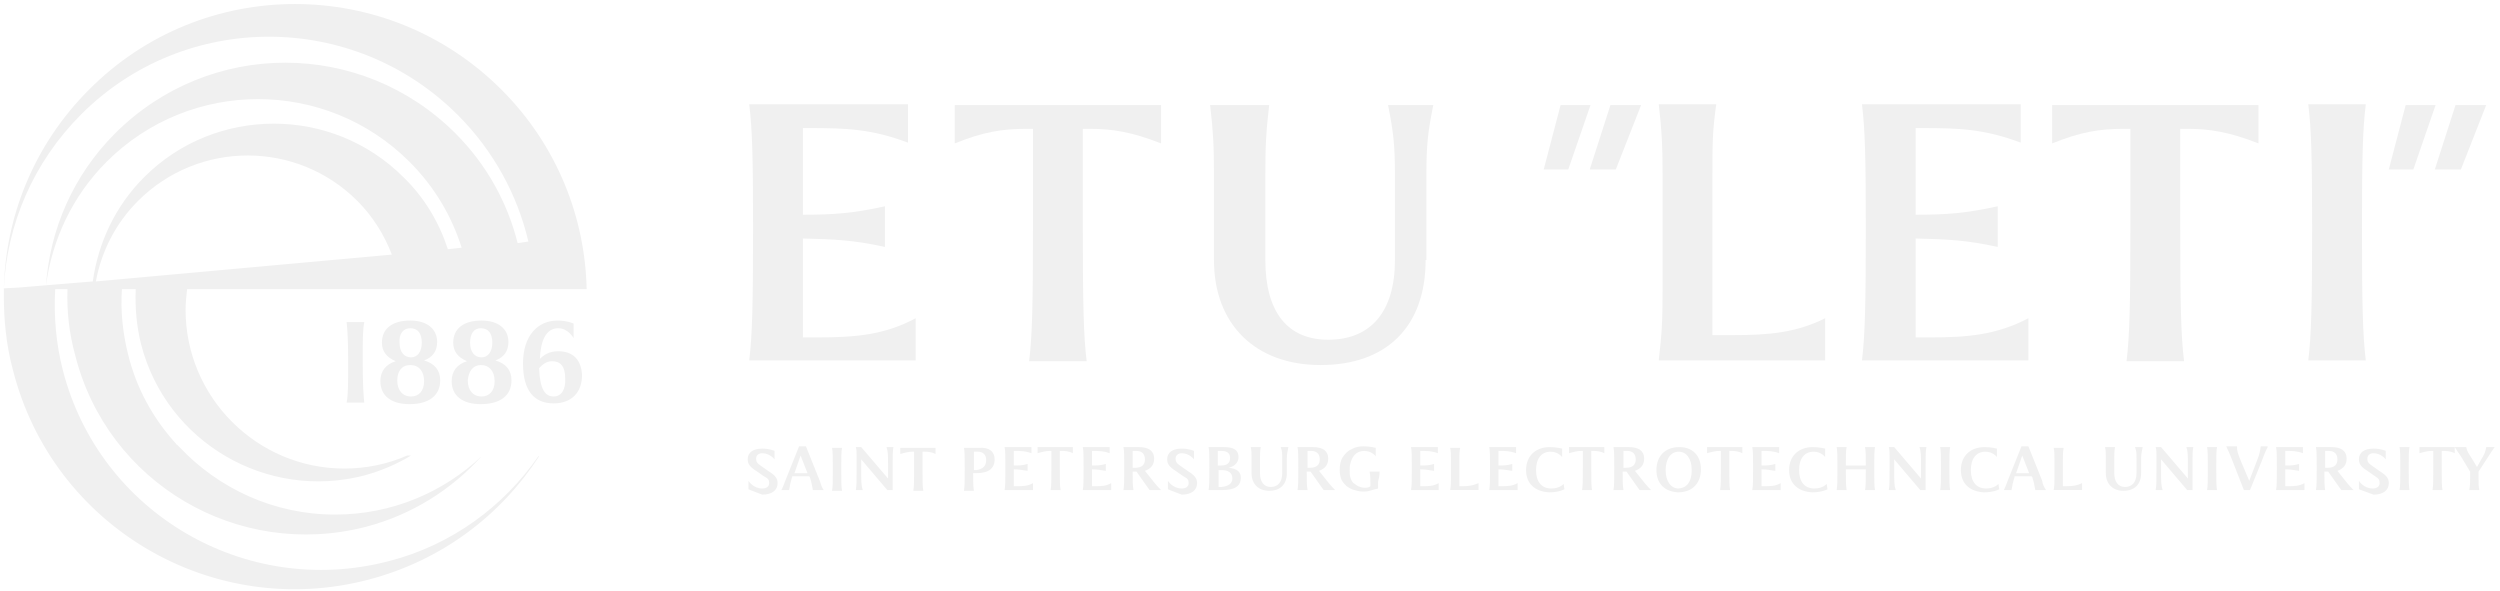
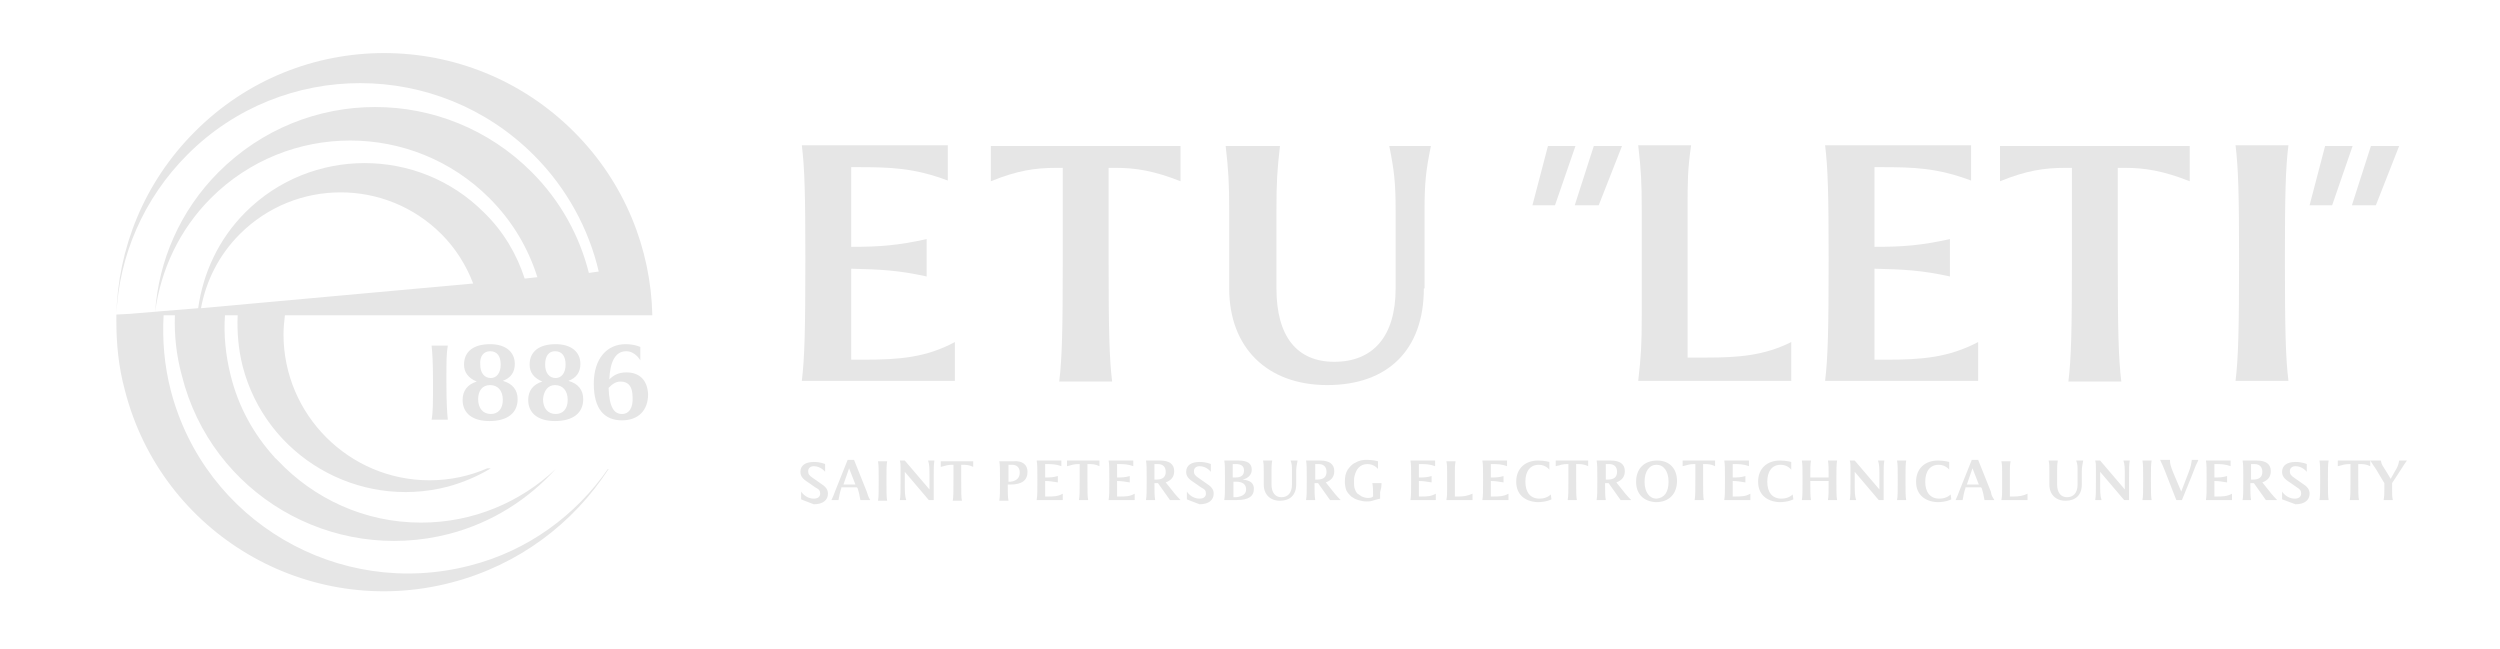
- <svg xmlns="http://www.w3.org/2000/svg" width="326" height="77" viewBox="0 0 326 77" fill="none">
-   <path d="M119.399 41.5V47H97.699C98.099 43.7 98.199 39.7 98.199 29.7C98.199 20.5 98.099 16.9 97.699 13.6H118.399V18.6C113.599 16.8 110.299 16.7 105.499 16.7H104.699V28C108.799 28 111.299 27.8 115.399 26.9V32.2C111.299 31.3 108.799 31.2 104.699 31.1V44H106.499C111.499 44 115.299 43.7 119.399 41.5Z" fill="#F0F0F0" />
-   <path d="M151.4 13.701V18.701C147.6 17.201 145 16.801 142.2 16.801H141.2V29.801C141.2 39.801 141.3 43.801 141.7 47.101H134.2C134.6 43.801 134.7 39.801 134.7 29.801V16.801H133.8C130.7 16.801 128.2 17.201 124.5 18.701V13.701H151.4Z" fill="#F0F0F0" />
-   <path d="M185.901 33.901C185.901 42.601 180.801 47.601 172.201 47.601C163.701 47.601 158.301 42.301 158.301 33.901V22.901C158.301 18.901 158.201 17.201 157.801 13.701H165.501C165.101 17.201 165.001 18.801 165.001 22.901V33.901C165.001 40.701 167.901 44.301 173.201 44.301C178.701 44.301 181.901 40.701 181.901 33.901V22.901C181.901 18.901 181.701 17.201 181.001 13.701H186.901C186.201 17.201 186.001 18.801 186.001 22.901V33.901H185.901Z" fill="#F0F0F0" />
-   <path d="M264.501 41.5V47H242.801C243.201 43.7 243.301 39.7 243.301 29.7C243.301 20.5 243.201 16.9 242.801 13.6H263.501V18.6C258.701 16.8 255.401 16.7 250.601 16.7H249.801V28C253.901 28 256.401 27.8 260.501 26.9V32.2C256.401 31.3 253.901 31.2 249.801 31.1V44H251.601C256.501 44 260.301 43.7 264.501 41.5Z" fill="#F0F0F0" />
-   <path d="M301.5 29.7C301.5 20.5 301.4 16.9 301 13.6H308.5C308.1 16.8 308 20.5 308 29.7C308 39.7 308.1 43.7 308.5 47H301C301.4 43.7 301.5 39.7 301.5 29.7Z" fill="#F0F0F0" />
-   <path d="M238.001 41.5V47H216.301C216.701 43.5 216.801 41.9 216.801 37.8V22.8C216.801 18.8 216.701 17.1 216.301 13.6H223.801C223.301 17.1 223.301 18.7 223.301 22.8V43.7H226.001C230.601 43.7 234.201 43.4 238.001 41.5Z" fill="#F0F0F0" />
-   <path d="M294.502 13.701V18.701C290.702 17.201 288.102 16.801 285.302 16.801H284.302V29.801C284.302 39.801 284.402 43.801 284.802 47.101H277.302C277.702 43.801 277.802 39.801 277.802 29.801V16.801H276.902C273.802 16.801 271.302 17.201 267.602 18.701V13.701H294.502Z" fill="#F0F0F0" />
-   <path d="M45.199 42C45.299 43 45.399 44.2 45.399 47.1C45.399 50.2 45.399 51.5 45.199 52.5H47.499C47.399 51.5 47.299 50.2 47.299 47.1C47.299 44.2 47.299 43.1 47.499 42H45.199Z" fill="#F0F0F0" />
-   <path d="M49.602 49.701C49.602 51.601 51.002 52.701 53.402 52.701C55.902 52.701 57.402 51.601 57.402 49.601C57.402 48.301 56.702 47.401 55.302 47.001C56.402 46.601 57.002 45.801 57.002 44.601C57.002 42.901 55.702 41.801 53.502 41.801C51.202 41.801 49.802 42.801 49.802 44.701C49.802 45.801 50.402 46.601 51.602 47.101C50.302 47.501 49.602 48.401 49.602 49.701ZM53.502 42.801C54.502 42.801 55.002 43.501 55.002 44.701C55.002 45.901 54.402 46.601 53.602 46.601C52.702 46.601 52.102 45.901 52.102 44.701C52.002 43.501 52.602 42.801 53.502 42.801ZM53.502 47.601C54.602 47.601 55.302 48.401 55.302 49.701C55.302 51.001 54.602 51.701 53.602 51.701C52.502 51.701 51.802 50.901 51.802 49.601C51.802 48.401 52.402 47.601 53.502 47.601Z" fill="#F0F0F0" />
-   <path d="M58.898 49.701C58.898 51.601 60.298 52.701 62.698 52.701C65.198 52.701 66.698 51.601 66.698 49.601C66.698 48.301 65.998 47.401 64.598 47.001C65.698 46.601 66.298 45.801 66.298 44.601C66.298 42.901 64.998 41.801 62.798 41.801C60.498 41.801 59.098 42.801 59.098 44.701C59.098 45.801 59.698 46.601 60.898 47.101C59.598 47.501 58.898 48.401 58.898 49.701ZM62.698 42.801C63.698 42.801 64.198 43.501 64.198 44.701C64.198 45.901 63.598 46.601 62.798 46.601C61.898 46.601 61.298 45.901 61.298 44.701C61.298 43.501 61.798 42.801 62.698 42.801ZM62.698 47.601C63.798 47.601 64.498 48.401 64.498 49.701C64.498 51.001 63.798 51.701 62.798 51.701C61.698 51.701 60.998 50.901 60.998 49.601C61.098 48.401 61.698 47.601 62.698 47.601Z" fill="#F0F0F0" />
-   <path d="M72.799 45.801C71.599 45.801 70.899 46.301 70.399 46.801C70.499 44.401 71.199 42.801 72.799 42.801C74.099 42.801 74.799 44.101 74.799 44.101V42.201C74.799 42.201 73.999 41.801 72.699 41.801C70.099 41.801 68.199 43.801 68.199 47.401C68.199 51.001 69.699 52.601 72.199 52.601C74.499 52.601 75.899 51.201 75.899 48.901C75.799 46.901 74.699 45.801 72.799 45.801ZM72.199 51.701C71.099 51.701 70.399 50.801 70.299 48.001C70.699 47.601 71.199 47.101 71.999 47.101C73.099 47.101 73.699 47.801 73.699 49.301C73.799 50.801 73.199 51.701 72.199 51.701Z" fill="#F0F0F0" />
-   <path d="M65.4 11.7C50.5 -3.2 26.4 -3.2 11.6 11.7C4.4 18.9 0.7 28.3 0.5 37.7V37.8C0.5 38.2 0.5 38.6 0.5 39C0.5 38.8 0.5 38.7 0.5 38.5C0.5 41.7 0.8 45 1.7 48.3C6.9 68.7 27.7 80.9 48 75.6C57.6 73.1 65.3 67.2 70.3 59.5H70.2C65.7 66 58.9 71.1 50.6 73.2C32 78 13 66.9 8.2 48.3C7.3 44.8 7 41.2 7.2 37.7H8.8C8.7 40.5 9 43.4 9.8 46.3C14 63 31 73 47.7 68.7C53.8 67.1 58.9 63.8 62.8 59.5C57.8 64.2 51.1 67.1 43.7 67.1C35.7 67.1 28.5 63.7 23.4 58.3C23.3 58.2 23.2 58.1 23.1 58C23 58 23 57.9 22.9 57.8C20 54.6 17.8 50.7 16.7 46.2C16 43.4 15.7 40.5 15.9 37.7H17.7C17.6 40.1 17.8 42.5 18.4 44.9C21.7 57.7 34.8 65.3 47.5 62C49.7 61.4 51.8 60.5 53.6 59.4H53.1C50.6 60.5 47.8 61.1 44.9 61.1C33.5 61.1 24.2 51.8 24.2 40.4C24.2 39.5 24.3 38.6 24.4 37.7H29.8H52.2H59.5H61.4H68.5H69.8H76.5C76.3 28.3 72.6 18.9 65.4 11.7ZM12.5 36.7C13.2 32.9 15 29.2 18 26.2C25.9 18.3 38.7 18.3 46.6 26.2C48.6 28.2 50.1 30.6 51.1 33.2L12.5 36.7ZM58.4 32.5C57.3 29.1 55.4 25.8 52.6 23.1C43.3 13.8 28.1 13.8 18.8 23.1C15 26.9 12.8 31.7 12.1 36.7L6 37.2C6.8 31.3 9.4 25.6 13.9 21.1C24.8 10.2 42.5 10.2 53.4 21.1C56.7 24.4 58.9 28.2 60.2 32.3L58.4 32.5ZM67.5 31.7C66.2 26.5 63.5 21.5 59.4 17.4C47.1 5.1 27.3 5.1 15 17.4C9.5 22.9 6.5 30 6 37.2L2.4 37.5L0.5 37.6C0.9 29.3 4.3 21.2 10.6 14.9C24.1 1.4 46.1 1.4 59.7 15C64.4 19.7 67.5 25.5 68.9 31.5L67.5 31.7Z" fill="#F0F0F0" />
-   <path d="M203.501 13.701H207.401L204.501 22.101H201.301L203.501 13.701ZM210.001 13.701H214.001L210.701 22.101H207.301L210.001 13.701Z" fill="#F0F0F0" />
-   <path d="M313.7 13.701H317.6L314.7 22.101H311.5L313.7 13.701ZM320.2 13.701H324.2L320.9 22.101H317.5L320.2 13.701Z" fill="#F0F0F0" />
-   <path d="M108.6 61.1C108.6 59.6 108.6 58.9 108.5 58.4H109.8C109.7 58.9 109.7 59.6 109.7 61.1C109.7 62.8 109.7 63.5 109.8 64H108.5C108.6 63.5 108.6 62.8 108.6 61.1Z" fill="#F0F0F0" />
-   <path d="M97.6 63.8V62.7C97.6 62.7 98.2 63.7 99.4 63.7C100 63.7 100.3 63.4 100.3 63C100.3 62.6 100.2 62.4 99.6 62.1L98.6 61.4C97.8 60.9 97.5 60.5 97.5 59.9C97.5 59 98.2 58.5 99.4 58.5C100.4 58.5 101 58.8 101 58.8V59.9C101 59.9 100.4 59.1 99.4 59.1C98.9 59.1 98.6 59.4 98.6 59.8C98.6 60.2 98.7 60.4 99.3 60.8L100.3 61.5C101.1 62 101.4 62.4 101.4 63C101.4 63.9 100.7 64.5 99.4 64.5C98.3 64.1 97.6 63.8 97.6 63.8Z" fill="#F0F0F0" />
-   <path d="M121.998 58.4V59.2C121.398 58.9 120.898 58.9 120.498 58.9H120.298V61.1C120.298 62.8 120.298 63.5 120.398 64H119.098C119.198 63.4 119.198 62.8 119.198 61.1V58.9H118.998C118.498 58.9 118.098 59 117.398 59.2V58.4H121.998Z" fill="#F0F0F0" />
-   <path d="M116.502 58.301C116.402 58.901 116.402 59.301 116.402 60.801V63.901H115.702L112.302 59.901V61.301C112.302 62.801 112.302 63.301 112.502 63.901H111.602C111.702 63.301 111.702 62.801 111.702 61.301V59.401C111.702 58.901 111.702 58.701 111.602 58.301H112.302L115.802 62.401V60.801C115.802 59.301 115.802 58.901 115.602 58.301H116.502Z" fill="#F0F0F0" />
-   <path d="M107.398 63.901H105.998C105.898 63.301 105.798 62.801 105.598 62.201L105.498 62.101H103.298V62.201C103.098 62.801 102.998 63.301 102.898 63.901H101.898C102.198 63.301 102.198 63.201 102.398 62.701L104.198 58.201H105.098L106.898 62.701C107.098 63.301 107.098 63.401 107.398 63.901ZM105.298 61.701L104.398 59.401L103.598 61.701H105.298Z" fill="#F0F0F0" />
-   <path d="M187.6 63.001V63.901H184C184.1 63.301 184.1 62.701 184.1 61.001C184.1 59.501 184.1 58.801 184 58.301H187.5V59.101C186.7 58.801 186.1 58.801 185.3 58.801H185.2V60.701C185.9 60.701 186.3 60.701 187 60.501V61.401C186.3 61.301 185.9 61.201 185.2 61.201V63.401H185.5C186.3 63.401 186.9 63.401 187.6 63.001Z" fill="#F0F0F0" />
-   <path d="M192.802 63V63.9H189.102C189.202 63.3 189.202 63 189.202 62.4V59.9C189.202 59.2 189.202 58.9 189.102 58.4H190.402C190.302 59 190.302 59.3 190.302 59.9V63.4H190.802C191.602 63.4 192.102 63.3 192.802 63Z" fill="#F0F0F0" />
-   <path d="M197.899 63.001V63.901H194.199C194.299 63.301 194.299 62.701 194.299 61.001C194.299 59.501 194.299 58.801 194.199 58.301H197.699V59.101C196.899 58.801 196.299 58.801 195.499 58.801H195.399V60.701C196.099 60.701 196.499 60.701 197.199 60.501V61.401C196.499 61.301 196.099 61.201 195.399 61.201V63.401H195.699C196.499 63.401 197.199 63.401 197.899 63.001Z" fill="#F0F0F0" />
-   <path d="M199 61.301C199 59.401 200.3 58.301 202.1 58.301C203 58.301 203.7 58.501 203.7 58.501V59.601C203.7 59.601 203.2 58.901 202.2 58.901C201 58.901 200.3 59.801 200.3 61.301C200.3 62.801 201 63.701 202.3 63.701C203.4 63.701 203.9 63.101 203.9 63.101L204 63.801C204 63.801 203.3 64.201 202 64.201C200.2 64.101 199 63.101 199 61.301Z" fill="#F0F0F0" />
-   <path d="M209.202 58.301V59.101C208.602 58.801 208.102 58.801 207.702 58.801H207.502V61.001C207.502 62.701 207.502 63.401 207.602 63.901H206.302C206.402 63.301 206.402 62.701 206.402 61.001V58.801H206.202C205.702 58.801 205.302 58.901 204.602 59.101V58.301H209.202Z" fill="#F0F0F0" />
-   <path d="M213.798 63.901L212.098 61.501H211.998H211.598C211.598 62.701 211.598 63.301 211.698 63.901H210.398C210.498 63.301 210.498 62.701 210.498 61.001C210.498 59.501 210.498 58.801 210.398 58.301H212.398C213.698 58.301 214.398 58.801 214.398 59.801C214.398 60.601 213.998 61.101 213.198 61.401L213.598 61.901C214.298 62.801 214.698 63.301 215.298 63.901H213.798ZM211.998 61.001C212.898 61.001 213.298 60.601 213.298 59.901C213.298 59.201 212.898 58.801 212.198 58.801H211.698V61.001H211.998Z" fill="#F0F0F0" />
-   <path d="M216 61.301C216 59.501 217.1 58.301 219 58.301C220.7 58.301 221.8 59.401 221.8 61.201C221.8 63.001 220.7 64.201 218.8 64.201C217.1 64.101 216 63.101 216 61.301ZM220.6 61.301C220.6 59.801 219.9 58.901 218.9 58.901C217.9 58.901 217.2 59.801 217.2 61.301C217.2 62.801 217.9 63.701 218.9 63.701C220 63.601 220.6 62.801 220.6 61.301Z" fill="#F0F0F0" />
-   <path d="M227.202 58.301V59.101C226.602 58.801 226.102 58.801 225.702 58.801H225.502V61.001C225.502 62.701 225.502 63.401 225.602 63.901H224.302C224.402 63.301 224.402 62.701 224.402 61.001V58.801H224.202C223.702 58.801 223.302 58.901 222.602 59.101V58.301H227.202Z" fill="#F0F0F0" />
-   <path d="M232.2 63.001V63.901H228.5C228.6 63.301 228.6 62.701 228.6 61.001C228.6 59.501 228.6 58.801 228.5 58.301H232V59.101C231.2 58.801 230.6 58.801 229.8 58.801H229.7V60.701C230.4 60.701 230.8 60.701 231.5 60.501V61.401C230.8 61.301 230.4 61.201 229.7 61.201V63.401H230C230.9 63.401 231.5 63.401 232.2 63.001Z" fill="#F0F0F0" />
-   <path d="M233.301 61.301C233.301 59.401 234.601 58.301 236.401 58.301C237.301 58.301 238.001 58.501 238.001 58.501V59.601C238.001 59.601 237.501 58.901 236.501 58.901C235.301 58.901 234.601 59.801 234.601 61.301C234.601 62.801 235.301 63.701 236.601 63.701C237.701 63.701 238.201 63.101 238.201 63.101L238.301 63.801C238.301 63.801 237.601 64.201 236.301 64.201C234.501 64.101 233.301 63.101 233.301 61.301Z" fill="#F0F0F0" />
-   <path d="M244.4 61.001C244.4 62.701 244.4 63.401 244.5 63.901H243.2C243.3 63.401 243.3 62.701 243.3 61.201H240.7C240.7 62.701 240.7 63.301 240.8 63.901H239.5C239.6 63.301 239.6 62.701 239.6 61.001C239.6 59.501 239.6 58.801 239.5 58.301H240.8C240.7 58.801 240.7 59.401 240.7 60.701H243.3C243.3 59.401 243.3 58.801 243.2 58.301H244.5C244.4 58.901 244.4 59.501 244.4 61.001Z" fill="#F0F0F0" />
-   <path d="M251.201 58.301C251.101 58.901 251.101 59.301 251.101 60.801V63.901H250.401L247.001 59.901V61.301C247.001 62.801 247.001 63.301 247.201 63.901H246.301C246.401 63.301 246.401 62.801 246.401 61.301V59.401C246.401 58.901 246.401 58.701 246.301 58.301H247.001L250.501 62.401V60.801C250.501 59.301 250.501 58.901 250.301 58.301H251.201Z" fill="#F0F0F0" />
-   <path d="M253.1 61.001C253.1 59.501 253.1 58.801 253 58.301H254.3C254.2 58.801 254.2 59.501 254.2 61.001C254.2 62.701 254.2 63.401 254.3 63.901H253C253.1 63.401 253.1 62.701 253.1 61.001Z" fill="#F0F0F0" />
-   <path d="M255.699 61.301C255.699 59.401 256.999 58.301 258.799 58.301C259.699 58.301 260.399 58.501 260.399 58.501V59.601C260.399 59.601 259.899 58.901 258.899 58.901C257.699 58.901 256.999 59.801 256.999 61.301C256.999 62.801 257.699 63.701 258.999 63.701C260.099 63.701 260.599 63.101 260.599 63.101L260.699 63.801C260.699 63.801 259.999 64.201 258.699 64.201C256.899 64.101 255.699 63.101 255.699 61.301Z" fill="#F0F0F0" />
-   <path d="M266.801 63.901H265.401C265.301 63.301 265.201 62.801 265.001 62.201L264.901 62.101H262.701V62.201C262.501 62.801 262.401 63.301 262.301 63.901H261.301C261.601 63.301 261.601 63.201 261.801 62.701L263.601 58.201H264.501L266.301 62.701C266.401 63.301 266.501 63.401 266.801 63.901ZM264.601 61.701L263.701 59.401L262.901 61.701H264.601Z" fill="#F0F0F0" />
-   <path d="M271.501 63V63.9H267.801C267.901 63.3 267.901 63 267.901 62.4V59.9C267.901 59.2 267.901 58.9 267.801 58.4H269.101C269.001 59 269.001 59.3 269.001 59.9V63.4H269.501C270.301 63.4 270.901 63.3 271.501 63Z" fill="#F0F0F0" />
-   <path d="M279.2 61.701C279.2 63.201 278.3 64.001 276.9 64.001C275.5 64.001 274.6 63.101 274.6 61.701V59.801C274.6 59.101 274.6 58.801 274.5 58.301H275.8C275.7 58.901 275.7 59.201 275.7 59.801V61.701C275.7 62.801 276.2 63.501 277.1 63.501C278 63.501 278.6 62.901 278.6 61.701V59.801C278.6 59.101 278.6 58.801 278.4 58.301H279.4C279.3 58.901 279.2 59.201 279.2 59.801V61.701Z" fill="#F0F0F0" />
-   <path d="M286.002 58.301C285.902 58.901 285.902 59.301 285.902 60.801V63.901H285.202L281.802 59.901V61.301C281.802 62.801 281.802 63.301 282.002 63.901H281.102C281.202 63.301 281.202 62.801 281.202 61.301V59.401C281.202 58.901 281.202 58.701 281.102 58.301H281.802L285.302 62.401V60.801C285.302 59.301 285.302 58.901 285.102 58.301H286.002Z" fill="#F0F0F0" />
-   <path d="M287.901 61.001C287.901 59.501 287.901 58.801 287.801 58.301H289.101C289.001 58.801 289.001 59.501 289.001 61.001C289.001 62.701 289.001 63.401 289.101 63.901H287.801C287.901 63.401 287.901 62.701 287.901 61.001Z" fill="#F0F0F0" />
-   <path d="M295.701 58.301C295.401 58.901 295.301 59.101 294.901 60.201L293.401 63.901H292.901H292.601L291.001 59.801C290.701 59.101 290.601 58.801 290.301 58.201H291.701C291.701 58.801 291.801 59.101 292.201 60.101L293.301 62.701L294.301 60.101C294.701 59.101 294.701 58.801 294.801 58.201H295.701V58.301Z" fill="#F0F0F0" />
-   <path d="M300.501 63.001V63.901H296.801C296.901 63.301 296.901 62.701 296.901 61.001C296.901 59.501 296.901 58.801 296.801 58.301H300.301V59.101C299.501 58.801 298.901 58.801 298.101 58.801H298.001V60.701C298.701 60.701 299.101 60.701 299.801 60.501V61.401C299.101 61.301 298.701 61.201 298.001 61.201V63.401H298.301C299.101 63.401 299.801 63.401 300.501 63.001Z" fill="#F0F0F0" />
-   <path d="M305.3 63.901L303.6 61.501H303.5H303.1C303.1 62.701 303.1 63.301 303.2 63.901H302C302.1 63.301 302.1 62.701 302.1 61.001C302.1 59.501 302.1 58.801 302 58.301H304C305.3 58.301 306 58.801 306 59.801C306 60.601 305.6 61.101 304.8 61.401L305.2 61.901C305.9 62.801 306.3 63.301 306.9 63.901H305.3ZM303.5 61.001C304.4 61.001 304.8 60.601 304.8 59.901C304.8 59.201 304.4 58.801 303.7 58.801H303.2V61.001H303.5Z" fill="#F0F0F0" />
-   <path d="M307.602 63.8V62.7C307.602 62.7 308.202 63.7 309.402 63.7C310.002 63.7 310.302 63.4 310.302 63C310.302 62.6 310.202 62.4 309.702 62.1L308.702 61.4C307.902 60.9 307.602 60.5 307.602 59.9C307.602 59 308.302 58.5 309.502 58.5C310.502 58.5 311.102 58.8 311.102 58.8V59.9C311.102 59.9 310.502 59.1 309.502 59.1C309.002 59.1 308.702 59.4 308.702 59.8C308.702 60.2 308.802 60.4 309.402 60.8L310.402 61.5C311.202 62 311.502 62.4 311.502 63C311.502 63.9 310.802 64.5 309.502 64.5C308.402 64.1 307.602 63.8 307.602 63.8Z" fill="#F0F0F0" />
-   <path d="M312.998 61.001C312.998 59.501 312.998 58.801 312.898 58.301H314.198C314.098 58.801 314.098 59.501 314.098 61.001C314.098 62.701 314.098 63.401 314.198 63.901H312.898C312.998 63.401 312.998 62.701 312.998 61.001Z" fill="#F0F0F0" />
-   <path d="M320.1 58.301V59.101C319.5 58.801 319 58.801 318.6 58.801H318.4V61.001C318.4 62.701 318.4 63.401 318.5 63.901H317.2C317.3 63.301 317.3 62.701 317.3 61.001V58.801H317.1C316.6 58.801 316.2 58.901 315.5 59.101V58.301H320.1Z" fill="#F0F0F0" />
-   <path d="M323.202 61.501V62.401C323.202 63.101 323.202 63.401 323.302 63.901H322.002C322.102 63.301 322.102 63.001 322.102 62.401V61.501L320.902 59.501C320.602 59.101 320.502 58.901 320.102 58.301H321.602C321.702 58.901 321.902 59.101 322.402 59.901L323.002 60.901L323.502 60.001C324.002 59.201 324.102 58.901 324.202 58.301H325.302C324.902 58.901 324.802 59.001 324.502 59.501L323.202 61.501Z" fill="#F0F0F0" />
-   <path d="M129.699 59.9C129.699 61.099 128.899 61.7 127.299 61.7H126.899C126.899 62.8 126.899 63.4 126.999 63.999H125.699C125.799 63.4 125.799 62.8 125.799 61.099C125.799 59.499 125.799 58.9 125.699 58.4H127.699C128.999 58.3 129.699 58.9 129.699 59.9ZM128.599 59.999C128.599 59.3 128.199 58.9 127.499 58.9H126.999V61.3H127.299C128.099 61.2 128.599 60.8 128.599 59.999Z" fill="#F0F0F0" />
-   <path d="M161.802 62.301C161.802 63.401 161.002 63.901 159.402 63.901H157.602C157.702 63.301 157.702 62.701 157.702 61.001C157.702 59.401 157.702 58.801 157.602 58.301H159.602C160.902 58.301 161.502 58.701 161.502 59.601C161.502 60.201 161.102 60.801 160.202 61.001C161.402 61.101 161.802 61.601 161.802 62.301ZM158.802 58.801V60.701H159.202C160.002 60.701 160.402 60.401 160.402 59.701C160.402 59.101 160.002 58.801 159.302 58.801H158.802ZM160.702 62.401C160.702 61.601 160.102 61.301 159.302 61.301H158.902V63.501H159.302C160.102 63.401 160.702 63.101 160.702 62.401Z" fill="#F0F0F0" />
-   <path d="M152.299 63.8V62.7C152.299 62.7 152.899 63.7 154.099 63.7C154.699 63.7 154.999 63.4 154.999 63C154.999 62.6 154.899 62.4 154.299 62.1L153.299 61.4C152.499 60.9 152.199 60.5 152.199 59.9C152.199 59 152.899 58.5 154.099 58.5C155.099 58.5 155.699 58.8 155.699 58.8V59.9C155.699 59.9 155.099 59.1 154.099 59.1C153.599 59.1 153.299 59.4 153.299 59.8C153.299 60.2 153.399 60.4 153.999 60.8L154.999 61.5C155.799 62 156.099 62.4 156.099 63C156.099 63.9 155.399 64.5 154.099 64.5C152.999 64.1 152.299 63.8 152.299 63.8Z" fill="#F0F0F0" />
-   <path d="M144.899 63.001V63.901H141.199C141.299 63.301 141.299 62.701 141.299 61.001C141.299 59.501 141.299 58.801 141.199 58.301H144.699V59.101C143.899 58.801 143.299 58.801 142.499 58.801H142.399V60.701C143.099 60.701 143.499 60.701 144.199 60.501V61.401C143.499 61.301 143.099 61.201 142.399 61.201V63.401H142.699C143.599 63.401 144.199 63.401 144.899 63.001Z" fill="#F0F0F0" />
-   <path d="M134.7 63.001V63.901H131C131.1 63.301 131.1 62.701 131.1 61.001C131.1 59.501 131.1 58.801 131 58.301H134.5V59.101C133.7 58.801 133.1 58.801 132.3 58.801H132.2V60.701C132.9 60.701 133.3 60.701 134 60.501V61.401C133.3 61.301 132.9 61.201 132.2 61.201V63.401H132.5C133.4 63.401 134 63.401 134.7 63.001Z" fill="#F0F0F0" />
-   <path d="M139.901 58.301V59.101C139.301 58.801 138.801 58.801 138.401 58.801H138.201V61.001C138.201 62.701 138.201 63.401 138.301 63.901H137.001C137.101 63.301 137.101 62.701 137.101 61.001V58.801H136.901C136.401 58.801 136.001 58.901 135.301 59.101V58.301H139.901Z" fill="#F0F0F0" />
-   <path d="M149.9 63.901L148.2 61.501H148.1H147.7C147.7 62.701 147.7 63.301 147.8 63.901H146.5C146.6 63.301 146.6 62.701 146.6 61.001C146.6 59.501 146.6 58.801 146.5 58.301H148.5C149.8 58.301 150.5 58.801 150.5 59.801C150.5 60.601 150.1 61.101 149.3 61.401L149.7 61.901C150.4 62.801 150.8 63.301 151.4 63.901H149.9ZM148 61.001C148.9 61.001 149.3 60.601 149.3 59.901C149.3 59.201 148.9 58.801 148.2 58.801H147.7V61.001H148Z" fill="#F0F0F0" />
-   <path d="M172.599 63.901L170.899 61.501H170.799H170.399C170.399 62.701 170.399 63.301 170.499 63.901H169.199C169.299 63.301 169.299 62.701 169.299 61.001C169.299 59.501 169.299 58.801 169.199 58.301H171.199C172.499 58.301 173.199 58.801 173.199 59.801C173.199 60.601 172.799 61.101 171.999 61.401L172.399 61.901C173.099 62.801 173.499 63.301 174.099 63.901H172.599ZM170.799 61.001C171.699 61.001 172.099 60.601 172.099 59.901C172.099 59.201 171.699 58.801 170.999 58.801H170.499V61.001H170.799Z" fill="#F0F0F0" />
-   <path d="M167.802 61.701C167.802 63.201 166.902 64.001 165.502 64.001C164.102 64.001 163.202 63.101 163.202 61.701V59.801C163.202 59.101 163.202 58.801 163.102 58.301H164.402C164.302 58.901 164.302 59.201 164.302 59.801V61.701C164.302 62.801 164.802 63.501 165.702 63.501C166.602 63.501 167.202 62.901 167.202 61.701V59.801C167.202 59.101 167.202 58.801 167.002 58.301H168.002C167.902 58.901 167.802 59.201 167.802 59.801V61.701Z" fill="#F0F0F0" />
-   <path d="M179.899 61.501H178.599C178.699 62.101 178.699 62.401 178.699 63.001V63.301V63.401C178.499 63.601 178.199 63.601 177.899 63.601C177.599 63.601 177.399 63.501 177.099 63.401C176.899 63.301 176.699 63.101 176.499 63.001C176.299 62.801 176.199 62.601 176.099 62.301C175.999 62.001 175.999 61.701 175.999 61.401C175.999 61.001 175.999 60.701 176.099 60.401C176.299 59.601 176.799 58.801 177.899 58.801C178.899 58.801 179.399 59.501 179.399 59.501V58.401C179.399 58.401 178.699 58.201 177.799 58.201C177.199 58.201 176.699 58.301 176.199 58.601C175.699 58.801 175.399 59.201 175.099 59.601C174.799 60.101 174.699 60.601 174.699 61.301C174.699 61.801 174.799 62.201 174.899 62.501C175.099 62.901 175.299 63.101 175.599 63.401C175.899 63.601 176.199 63.801 176.599 63.901C176.999 64.001 177.299 64.101 177.699 64.101C177.999 64.101 178.299 64.101 178.599 64.001C178.899 63.901 179.299 63.801 179.699 63.701V62.801C179.799 62.401 179.899 62.101 179.899 61.501Z" fill="#F0F0F0" />
+ <svg xmlns="http://www.w3.org/2000/svg" width="378" height="98" viewBox="0 0 378 98" fill="none">
+   <path d="M144.376 51.719V57.584H121.237C121.664 54.065 121.77 49.8 121.77 39.136C121.77 29.325 121.664 25.486 121.237 21.967H143.31V27.299C138.191 25.38 134.673 25.273 129.554 25.273H128.701V37.323C133.073 37.323 135.739 37.11 140.111 36.15V41.802C135.739 40.842 133.073 40.736 128.701 40.629V54.385H130.621C135.952 54.385 140.004 54.065 144.376 51.719Z" fill="black" fill-opacity="0.1" />
+   <path d="M178.497 22.074V27.406C174.445 25.806 171.672 25.38 168.687 25.38H167.621V39.243C167.621 49.906 167.727 54.172 168.154 57.691H160.156C160.583 54.172 160.69 49.906 160.69 39.243V25.38H159.73C156.424 25.38 153.759 25.806 149.813 27.406V22.074H178.497Z" fill="black" fill-opacity="0.1" />
+   <path d="M215.284 43.615C215.284 52.892 209.846 58.224 200.676 58.224C191.612 58.224 185.854 52.572 185.854 43.615V31.885C185.854 27.619 185.748 25.806 185.321 22.074H193.532C193.105 25.806 192.999 27.512 192.999 31.885V43.615C192.999 50.866 196.091 54.705 201.742 54.705C207.607 54.705 211.019 50.866 211.019 43.615V31.885C211.019 27.619 210.806 25.806 210.059 22.074H216.35C215.604 25.806 215.391 27.512 215.391 31.885V43.615H215.284Z" fill="black" fill-opacity="0.1" />
+   <path d="M299.095 51.719V57.584H275.956C276.383 54.065 276.489 49.8 276.489 39.136C276.489 29.325 276.383 25.486 275.956 21.967H298.028V27.299C292.91 25.38 289.391 25.273 284.273 25.273H283.42V37.323C287.792 37.323 290.458 37.11 294.829 36.15V41.802C290.458 40.842 287.792 40.736 283.42 40.629V54.385H285.339C290.564 54.385 294.616 54.065 299.095 51.719Z" fill="black" fill-opacity="0.1" />
+   <path d="M338.547 39.136C338.547 29.325 338.44 25.486 338.014 21.967H346.011C345.584 25.38 345.478 29.325 345.478 39.136C345.478 49.8 345.584 54.065 346.011 57.584H338.014C338.44 54.065 338.547 49.8 338.547 39.136Z" fill="black" fill-opacity="0.1" />
+   <path d="M270.838 51.719V57.584H247.699C248.126 53.852 248.232 52.146 248.232 47.774V31.778C248.232 27.512 248.126 25.7 247.699 21.967H255.696C255.163 25.7 255.163 27.406 255.163 31.778V54.065H258.042C262.947 54.065 266.786 53.745 270.838 51.719Z" fill="black" fill-opacity="0.1" />
+   <path d="M331.084 22.074V27.406C327.032 25.806 324.259 25.38 321.274 25.38H320.207V39.243C320.207 49.906 320.314 54.172 320.741 57.691H312.743C313.17 54.172 313.277 49.906 313.277 39.243V25.38H312.317C309.011 25.38 306.346 25.806 302.4 27.406V22.074H331.084Z" fill="black" fill-opacity="0.1" />
+   <path d="M65.257 52.252C65.364 53.319 65.47 54.599 65.47 57.691C65.47 60.997 65.47 62.383 65.257 63.449H67.71C67.604 62.383 67.497 60.997 67.497 57.691C67.497 54.599 67.497 53.425 67.71 52.252H65.257Z" fill="black" fill-opacity="0.1" />
+   <path d="M69.948 60.464C69.948 62.49 71.441 63.663 74 63.663C76.666 63.663 78.265 62.49 78.265 60.357C78.265 58.971 77.519 58.011 76.026 57.584C77.199 57.158 77.839 56.305 77.839 55.025C77.839 53.212 76.453 52.039 74.107 52.039C71.654 52.039 70.162 53.105 70.162 55.132C70.162 56.305 70.801 57.158 72.081 57.691C70.695 58.117 69.948 59.077 69.948 60.464ZM74.107 53.105C75.173 53.105 75.706 53.852 75.706 55.132C75.706 56.411 75.066 57.158 74.213 57.158C73.254 57.158 72.614 56.411 72.614 55.132C72.507 53.852 73.147 53.105 74.107 53.105ZM74.107 58.224C75.28 58.224 76.026 59.077 76.026 60.464C76.026 61.85 75.28 62.596 74.213 62.596C73.04 62.596 72.294 61.743 72.294 60.357C72.294 59.077 72.934 58.224 74.107 58.224Z" fill="black" fill-opacity="0.1" />
+   <path d="M79.865 60.464C79.865 62.49 81.358 63.663 83.917 63.663C86.583 63.663 88.182 62.49 88.182 60.357C88.182 58.971 87.436 58.011 85.943 57.584C87.116 57.158 87.756 56.305 87.756 55.025C87.756 53.212 86.37 52.039 84.024 52.039C81.571 52.039 80.079 53.105 80.079 55.132C80.079 56.305 80.718 57.158 81.998 57.691C80.612 58.117 79.865 59.077 79.865 60.464ZM83.917 53.105C84.983 53.105 85.517 53.852 85.517 55.132C85.517 56.411 84.877 57.158 84.024 57.158C83.064 57.158 82.424 56.411 82.424 55.132C82.424 53.852 82.957 53.105 83.917 53.105ZM83.917 58.224C85.09 58.224 85.837 59.077 85.837 60.464C85.837 61.85 85.09 62.596 84.024 62.596C82.851 62.596 82.104 61.743 82.104 60.357C82.211 59.077 82.851 58.224 83.917 58.224Z" fill="black" fill-opacity="0.1" />
+   <path d="M94.686 56.305C93.407 56.305 92.66 56.838 92.127 57.371C92.234 54.812 92.98 53.105 94.686 53.105C96.072 53.105 96.819 54.492 96.819 54.492V52.466C96.819 52.466 95.966 52.039 94.58 52.039C91.807 52.039 89.781 54.172 89.781 58.011C89.781 61.85 91.381 63.556 94.046 63.556C96.499 63.556 97.992 62.063 97.992 59.61C97.885 57.478 96.712 56.305 94.686 56.305ZM94.046 62.596C92.874 62.596 92.127 61.636 92.02 58.651C92.447 58.224 92.98 57.691 93.833 57.691C95.006 57.691 95.646 58.437 95.646 60.037C95.752 61.636 95.113 62.596 94.046 62.596Z" fill="black" fill-opacity="0.1" />
+   <path d="M86.796 19.941C70.908 4.052 45.211 4.052 29.43 19.941C21.752 27.619 17.807 37.643 17.594 47.667V47.774C17.594 48.2 17.594 48.627 17.594 49.053C17.594 48.84 17.594 48.733 17.594 48.52C17.594 51.932 17.914 55.452 18.873 58.971C24.418 80.725 46.597 93.734 68.243 88.083C78.479 85.417 86.689 79.125 92.021 70.914H91.914C87.116 77.846 79.865 83.284 71.015 85.523C51.182 90.642 30.922 78.805 25.804 58.971C24.845 55.238 24.525 51.399 24.738 47.667H26.444C26.337 50.653 26.657 53.745 27.51 56.838C31.989 74.646 50.116 85.31 67.923 80.725C74.427 79.019 79.865 75.499 84.024 70.914C78.692 75.926 71.548 79.019 63.657 79.019C55.127 79.019 47.45 75.393 42.012 69.634C41.905 69.528 41.798 69.421 41.692 69.314C41.585 69.314 41.585 69.208 41.479 69.101C38.386 65.689 36.041 61.53 34.868 56.731C34.121 53.745 33.801 50.653 34.015 47.667H35.934C35.827 50.226 36.041 52.786 36.68 55.345C40.199 68.995 54.167 77.099 67.709 73.58C70.055 72.94 72.294 71.98 74.214 70.807H73.681C71.015 71.98 68.029 72.62 64.937 72.62C52.781 72.62 42.865 62.703 42.865 50.546C42.865 49.587 42.971 48.627 43.078 47.667H48.836H72.721H80.505H82.531H90.102H91.488H98.632C98.419 37.643 94.473 27.619 86.796 19.941ZM30.389 46.601C31.136 42.548 33.055 38.603 36.254 35.404C44.678 26.979 58.326 26.979 66.75 35.404C68.882 37.536 70.482 40.096 71.548 42.868L30.389 46.601ZM79.332 42.122C78.159 38.496 76.133 34.977 73.147 32.098C63.231 22.181 47.023 22.181 37.107 32.098C33.055 36.15 30.709 41.269 29.963 46.601L23.458 47.134C24.311 40.842 27.084 34.764 31.882 29.965C43.505 18.342 62.378 18.342 74.001 29.965C77.519 33.484 79.865 37.536 81.251 41.909L79.332 42.122ZM89.035 41.269C87.649 35.724 84.77 30.392 80.398 26.02C67.283 12.903 46.17 12.903 33.055 26.02C27.19 31.885 23.991 39.456 23.458 47.134L19.62 47.454L17.594 47.56C18.02 38.709 21.646 30.072 28.363 23.354C42.758 8.958 66.217 8.958 80.718 23.46C85.73 28.472 89.035 34.657 90.528 41.056L89.035 41.269Z" fill="black" fill-opacity="0.1" />
+   <path d="M234.051 22.074H238.209L235.117 31.032H231.705L234.051 22.074ZM240.982 22.074H245.247L241.728 31.032H238.103L240.982 22.074Z" fill="black" fill-opacity="0.1" />
+   <path d="M351.556 22.074H355.714L352.622 31.032H349.21L351.556 22.074ZM358.487 22.074H362.752L359.233 31.032H355.608L358.487 22.074Z" fill="black" fill-opacity="0.1" />
+   <path d="M132.86 72.62C132.86 71.021 132.86 70.274 132.753 69.741H134.14C134.033 70.274 134.033 71.021 134.033 72.62C134.033 74.433 134.033 75.18 134.14 75.713H132.753C132.86 75.18 132.86 74.433 132.86 72.62Z" fill="black" fill-opacity="0.1" />
+   <path d="M121.131 75.499V74.326C121.131 74.326 121.771 75.393 123.05 75.393C123.69 75.393 124.01 75.073 124.01 74.646C124.01 74.22 123.903 74.007 123.264 73.687L122.197 72.94C121.344 72.407 121.024 71.98 121.024 71.341C121.024 70.381 121.771 69.848 123.05 69.848C124.117 69.848 124.756 70.168 124.756 70.168V71.341C124.756 71.341 124.117 70.487 123.05 70.487C122.517 70.487 122.197 70.807 122.197 71.234C122.197 71.66 122.304 71.874 122.944 72.3L124.01 73.047C124.863 73.58 125.183 74.007 125.183 74.646C125.183 75.606 124.437 76.246 123.05 76.246C121.877 75.819 121.131 75.499 121.131 75.499Z" fill="black" fill-opacity="0.1" />
+   <path d="M147.148 69.741V70.594C146.508 70.274 145.975 70.274 145.549 70.274H145.335V72.62C145.335 74.433 145.335 75.18 145.442 75.713H144.056C144.163 75.073 144.163 74.433 144.163 72.62V70.274H143.949C143.416 70.274 142.99 70.381 142.243 70.594V69.741H147.148Z" fill="black" fill-opacity="0.1" />
+   <path d="M141.283 69.634C141.177 70.274 141.177 70.701 141.177 72.3V75.606H140.43L136.805 71.341V72.834C136.805 74.433 136.805 74.966 137.018 75.606H136.059C136.165 74.966 136.165 74.433 136.165 72.834V70.807C136.165 70.274 136.165 70.061 136.059 69.634H136.805L140.537 74.007V72.3C140.537 70.701 140.537 70.274 140.324 69.634H141.283Z" fill="black" fill-opacity="0.1" />
+   <path d="M131.58 75.606H130.088C129.981 74.966 129.874 74.433 129.661 73.793L129.554 73.687H127.209V73.793C126.995 74.433 126.889 74.966 126.782 75.606H125.716C126.036 74.966 126.036 74.86 126.249 74.326L128.168 69.528H129.128L131.047 74.326C131.261 74.966 131.261 75.073 131.58 75.606ZM129.341 73.26L128.382 70.807L127.529 73.26H129.341Z" fill="black" fill-opacity="0.1" />
+   <path d="M217.096 74.646V75.606H213.258C213.364 74.966 213.364 74.326 213.364 72.514C213.364 70.914 213.364 70.168 213.258 69.634H216.99V70.487C216.137 70.168 215.497 70.168 214.644 70.168H214.537V72.194C215.284 72.194 215.71 72.194 216.457 71.98V72.94C215.71 72.834 215.284 72.727 214.537 72.727V75.073H214.857C215.71 75.073 216.35 75.073 217.096 74.646Z" fill="black" fill-opacity="0.1" />
+   <path d="M222.642 74.646V75.606H218.696C218.803 74.966 218.803 74.646 218.803 74.007V71.341C218.803 70.594 218.803 70.274 218.696 69.741H220.082C219.976 70.381 219.976 70.701 219.976 71.341V75.073H220.509C221.362 75.073 221.895 74.966 222.642 74.646Z" fill="black" fill-opacity="0.1" />
+   <path d="M228.079 74.646V75.606H224.134C224.24 74.966 224.24 74.326 224.24 72.514C224.24 70.914 224.24 70.168 224.134 69.634H227.866V70.487C227.013 70.168 226.373 70.168 225.52 70.168H225.413V72.194C226.16 72.194 226.586 72.194 227.333 71.98V72.94C226.586 72.834 226.16 72.727 225.413 72.727V75.073H225.733C226.586 75.073 227.333 75.073 228.079 74.646Z" fill="black" fill-opacity="0.1" />
+   <path d="M229.252 72.834C229.252 70.807 230.638 69.634 232.557 69.634C233.517 69.634 234.264 69.848 234.264 69.848V71.021C234.264 71.021 233.73 70.274 232.664 70.274C231.385 70.274 230.638 71.234 230.638 72.834C230.638 74.433 231.385 75.393 232.771 75.393C233.944 75.393 234.477 74.753 234.477 74.753L234.583 75.499C234.583 75.499 233.837 75.926 232.451 75.926C230.532 75.819 229.252 74.753 229.252 72.834Z" fill="black" fill-opacity="0.1" />
+   <path d="M240.129 69.634V70.487C239.489 70.168 238.956 70.168 238.529 70.168H238.316V72.514C238.316 74.326 238.316 75.073 238.423 75.606H237.036C237.143 74.966 237.143 74.326 237.143 72.514V70.168H236.93C236.397 70.168 235.97 70.274 235.224 70.487V69.634H240.129Z" fill="black" fill-opacity="0.1" />
+   <path d="M245.034 75.606L243.221 73.047H243.114H242.688C242.688 74.326 242.688 74.966 242.794 75.606H241.408C241.515 74.966 241.515 74.326 241.515 72.514C241.515 70.914 241.515 70.168 241.408 69.634H243.541C244.927 69.634 245.673 70.168 245.673 71.234C245.673 72.087 245.247 72.62 244.394 72.94L244.82 73.473C245.567 74.433 245.993 74.966 246.633 75.606H245.034ZM243.114 72.514C244.074 72.514 244.5 72.087 244.5 71.341C244.5 70.594 244.074 70.168 243.328 70.168H242.794V72.514H243.114Z" fill="black" fill-opacity="0.1" />
+   <path d="M247.379 72.834C247.379 70.914 248.552 69.634 250.578 69.634C252.39 69.634 253.563 70.807 253.563 72.727C253.563 74.646 252.39 75.926 250.365 75.926C248.552 75.819 247.379 74.753 247.379 72.834ZM252.284 72.834C252.284 71.234 251.537 70.274 250.471 70.274C249.405 70.274 248.658 71.234 248.658 72.834C248.658 74.433 249.405 75.393 250.471 75.393C251.644 75.286 252.284 74.433 252.284 72.834Z" fill="black" fill-opacity="0.1" />
+   <path d="M259.322 69.634V70.487C258.682 70.168 258.149 70.168 257.722 70.168H257.509V72.514C257.509 74.326 257.509 75.073 257.616 75.606H256.23C256.336 74.966 256.336 74.326 256.336 72.514V70.168H256.123C255.59 70.168 255.163 70.274 254.417 70.487V69.634H259.322Z" fill="black" fill-opacity="0.1" />
+   <path d="M264.653 74.646V75.606H260.708C260.815 74.966 260.815 74.326 260.815 72.514C260.815 70.914 260.815 70.168 260.708 69.634H264.44V70.487C263.587 70.168 262.947 70.168 262.094 70.168H261.988V72.194C262.734 72.194 263.16 72.194 263.907 71.98V72.94C263.16 72.834 262.734 72.727 261.988 72.727V75.073H262.307C263.267 75.073 263.907 75.073 264.653 74.646Z" fill="black" fill-opacity="0.1" />
+   <path d="M265.826 72.834C265.826 70.807 267.212 69.634 269.132 69.634C270.091 69.634 270.838 69.848 270.838 69.848V71.021C270.838 71.021 270.305 70.274 269.238 70.274C267.959 70.274 267.212 71.234 267.212 72.834C267.212 74.433 267.959 75.393 269.345 75.393C270.518 75.393 271.051 74.753 271.051 74.753L271.158 75.499C271.158 75.499 270.411 75.926 269.025 75.926C267.106 75.819 265.826 74.753 265.826 72.834Z" fill="black" fill-opacity="0.1" />
+   <path d="M277.662 72.514C277.662 74.326 277.662 75.073 277.769 75.606H276.383C276.489 75.073 276.489 74.326 276.489 72.727H273.717C273.717 74.326 273.717 74.966 273.824 75.606H272.438C272.544 74.966 272.544 74.326 272.544 72.514C272.544 70.914 272.544 70.168 272.438 69.634H273.824C273.717 70.168 273.717 70.807 273.717 72.194H276.489C276.489 70.807 276.489 70.168 276.383 69.634H277.769C277.662 70.274 277.662 70.914 277.662 72.514Z" fill="black" fill-opacity="0.1" />
+   <path d="M284.912 69.634C284.806 70.274 284.806 70.701 284.806 72.3V75.606H284.059L280.434 71.341V72.834C280.434 74.433 280.434 74.966 280.647 75.606H279.688C279.794 74.966 279.794 74.433 279.794 72.834V70.807C279.794 70.274 279.794 70.061 279.688 69.634H280.434L284.166 74.007V72.3C284.166 70.701 284.166 70.274 283.953 69.634H284.912Z" fill="black" fill-opacity="0.1" />
+   <path d="M286.939 72.514C286.939 70.914 286.939 70.168 286.832 69.634H288.219C288.112 70.168 288.112 70.914 288.112 72.514C288.112 74.326 288.112 75.073 288.219 75.606H286.832C286.939 75.073 286.939 74.326 286.939 72.514Z" fill="black" fill-opacity="0.1" />
+   <path d="M289.711 72.834C289.711 70.807 291.097 69.634 293.016 69.634C293.976 69.634 294.722 69.848 294.722 69.848V71.021C294.722 71.021 294.189 70.274 293.123 70.274C291.843 70.274 291.097 71.234 291.097 72.834C291.097 74.433 291.843 75.393 293.23 75.393C294.403 75.393 294.936 74.753 294.936 74.753L295.042 75.499C295.042 75.499 294.296 75.926 292.91 75.926C290.99 75.819 289.711 74.753 289.711 72.834Z" fill="black" fill-opacity="0.1" />
+   <path d="M301.547 75.606H300.054C299.948 74.966 299.841 74.433 299.628 73.793L299.521 73.687H297.175V73.793C296.962 74.433 296.856 74.966 296.749 75.606H295.683C296.003 74.966 296.003 74.86 296.216 74.326L298.135 69.528H299.095L301.014 74.326C301.121 74.966 301.227 75.073 301.547 75.606ZM299.201 73.26L298.242 70.807L297.389 73.26H299.201Z" fill="black" fill-opacity="0.1" />
+   <path d="M306.559 74.646V75.606H302.613C302.72 74.966 302.72 74.646 302.72 74.007V71.341C302.72 70.594 302.72 70.274 302.613 69.741H303.999C303.893 70.381 303.893 70.701 303.893 71.341V75.073H304.426C305.279 75.073 305.919 74.966 306.559 74.646Z" fill="black" fill-opacity="0.1" />
+   <path d="M314.769 73.26C314.769 74.86 313.81 75.713 312.317 75.713C310.824 75.713 309.864 74.753 309.864 73.26V71.234C309.864 70.487 309.864 70.168 309.758 69.634H311.144C311.037 70.274 311.037 70.594 311.037 71.234V73.26C311.037 74.433 311.571 75.18 312.53 75.18C313.49 75.18 314.13 74.54 314.13 73.26V71.234C314.13 70.487 314.13 70.168 313.916 69.634H314.983C314.876 70.274 314.769 70.594 314.769 71.234V73.26Z" fill="black" fill-opacity="0.1" />
+   <path d="M322.02 69.634C321.913 70.274 321.913 70.701 321.913 72.3V75.606H321.167L317.541 71.341V72.834C317.541 74.433 317.541 74.966 317.755 75.606H316.795C316.902 74.966 316.902 74.433 316.902 72.834V70.807C316.902 70.274 316.902 70.061 316.795 69.634H317.541L321.273 74.007V72.3C321.273 70.701 321.273 70.274 321.06 69.634H322.02Z" fill="black" fill-opacity="0.1" />
+   <path d="M324.046 72.514C324.046 70.914 324.046 70.168 323.939 69.634H325.326C325.22 70.168 325.22 70.914 325.22 72.514C325.22 74.326 325.22 75.073 325.326 75.606H323.939C324.046 75.073 324.046 74.326 324.046 72.514Z" fill="black" fill-opacity="0.1" />
+   <path d="M332.362 69.634C332.043 70.274 331.936 70.487 331.509 71.66L329.91 75.606H329.377H329.057L327.351 71.234C327.031 70.487 326.924 70.168 326.604 69.528H328.097C328.097 70.168 328.204 70.487 328.63 71.554L329.803 74.326L330.87 71.554C331.296 70.487 331.296 70.168 331.403 69.528H332.362V69.634Z" fill="black" fill-opacity="0.1" />
+   <path d="M337.481 74.646V75.606H333.536C333.643 74.966 333.643 74.326 333.643 72.514C333.643 70.914 333.643 70.168 333.536 69.634H337.268V70.487C336.415 70.168 335.775 70.168 334.922 70.168H334.816V72.194C335.562 72.194 335.989 72.194 336.735 71.98V72.94C335.989 72.834 335.562 72.727 334.816 72.727V75.073H335.136C335.989 75.073 336.735 75.073 337.481 74.646Z" fill="black" fill-opacity="0.1" />
+   <path d="M342.599 75.606L340.786 73.047H340.68H340.253C340.253 74.326 340.253 74.966 340.36 75.606H339.08C339.187 74.966 339.187 74.326 339.187 72.514C339.187 70.914 339.187 70.168 339.08 69.634H341.213C342.599 69.634 343.345 70.168 343.345 71.234C343.345 72.087 342.919 72.62 342.066 72.94L342.492 73.473C343.239 74.433 343.665 74.966 344.305 75.606H342.599ZM340.68 72.514C341.639 72.514 342.066 72.087 342.066 71.341C342.066 70.594 341.639 70.168 340.893 70.168H340.36V72.514H340.68Z" fill="black" fill-opacity="0.1" />
+   <path d="M345.052 75.499V74.326C345.052 74.326 345.692 75.393 346.971 75.393C347.611 75.393 347.931 75.073 347.931 74.646C347.931 74.22 347.824 74.007 347.291 73.687L346.225 72.94C345.372 72.407 345.052 71.98 345.052 71.341C345.052 70.381 345.798 69.848 347.078 69.848C348.144 69.848 348.784 70.168 348.784 70.168V71.341C348.784 71.341 348.144 70.487 347.078 70.487C346.545 70.487 346.225 70.807 346.225 71.234C346.225 71.66 346.331 71.874 346.971 72.3L348.037 73.047C348.89 73.58 349.21 74.007 349.21 74.646C349.21 75.606 348.464 76.246 347.078 76.246C345.905 75.819 345.052 75.499 345.052 75.499Z" fill="black" fill-opacity="0.1" />
+   <path d="M350.81 72.514C350.81 70.914 350.81 70.168 350.703 69.634H352.09C351.983 70.168 351.983 70.914 351.983 72.514C351.983 74.326 351.983 75.073 352.09 75.606H350.703C350.81 75.073 350.81 74.326 350.81 72.514Z" fill="black" fill-opacity="0.1" />
+   <path d="M358.38 69.634V70.487C357.741 70.168 357.208 70.168 356.781 70.168H356.568V72.514C356.568 74.326 356.568 75.073 356.674 75.606H355.288C355.395 74.966 355.395 74.326 355.395 72.514V70.168H355.182C354.649 70.168 354.222 70.274 353.476 70.487V69.634H358.38Z" fill="black" fill-opacity="0.1" />
+   <path d="M361.686 73.047V74.007C361.686 74.753 361.686 75.073 361.793 75.606H360.407C360.513 74.966 360.513 74.646 360.513 74.007V73.047L359.234 70.914C358.914 70.487 358.807 70.274 358.381 69.634H359.98C360.087 70.274 360.3 70.487 360.833 71.341L361.473 72.407L362.006 71.447C362.539 70.594 362.646 70.274 362.753 69.634H363.926C363.499 70.274 363.392 70.381 363.073 70.914L361.686 73.047Z" fill="black" fill-opacity="0.1" />
+   <path d="M155.359 71.341C155.359 72.62 154.506 73.26 152.8 73.26H152.373C152.373 74.433 152.373 75.073 152.48 75.713H151.094C151.2 75.073 151.2 74.433 151.2 72.62C151.2 70.914 151.2 70.274 151.094 69.741H153.226C154.613 69.634 155.359 70.274 155.359 71.341ZM154.186 71.447C154.186 70.701 153.759 70.274 153.013 70.274H152.48V72.834H152.8C153.653 72.727 154.186 72.3 154.186 71.447Z" fill="black" fill-opacity="0.1" />
+   <path d="M189.587 73.9C189.587 75.073 188.734 75.606 187.028 75.606H185.108C185.215 74.966 185.215 74.326 185.215 72.514C185.215 70.807 185.215 70.168 185.108 69.634H187.241C188.627 69.634 189.267 70.061 189.267 71.021C189.267 71.66 188.84 72.3 187.881 72.514C189.16 72.62 189.587 73.153 189.587 73.9ZM186.388 70.168V72.194H186.814C187.667 72.194 188.094 71.874 188.094 71.127C188.094 70.487 187.668 70.168 186.921 70.168H186.388ZM188.414 74.007C188.414 73.153 187.774 72.834 186.921 72.834H186.495V75.18H186.921C187.774 75.073 188.414 74.753 188.414 74.007Z" fill="black" fill-opacity="0.1" />
+   <path d="M179.456 75.499V74.326C179.456 74.326 180.096 75.393 181.376 75.393C182.015 75.393 182.335 75.073 182.335 74.646C182.335 74.22 182.229 74.007 181.589 73.687L180.523 72.94C179.67 72.407 179.35 71.98 179.35 71.341C179.35 70.381 180.096 69.848 181.376 69.848C182.442 69.848 183.082 70.168 183.082 70.168V71.341C183.082 71.341 182.442 70.487 181.376 70.487C180.842 70.487 180.523 70.807 180.523 71.234C180.523 71.66 180.629 71.874 181.269 72.3L182.335 73.047C183.188 73.58 183.508 74.007 183.508 74.646C183.508 75.606 182.762 76.246 181.376 76.246C180.203 75.819 179.456 75.499 179.456 75.499Z" fill="black" fill-opacity="0.1" />
+   <path d="M171.566 74.646V75.606H167.621C167.728 74.966 167.728 74.326 167.728 72.514C167.728 70.914 167.728 70.168 167.621 69.634H171.353V70.487C170.5 70.168 169.86 70.168 169.007 70.168H168.901V72.194C169.647 72.194 170.074 72.194 170.82 71.98V72.94C170.074 72.834 169.647 72.727 168.901 72.727V75.073H169.221C170.18 75.073 170.82 75.073 171.566 74.646Z" fill="black" fill-opacity="0.1" />
+   <path d="M160.69 74.646V75.606H156.745C156.852 74.966 156.852 74.326 156.852 72.514C156.852 70.914 156.852 70.168 156.745 69.634H160.477V70.487C159.624 70.168 158.984 70.168 158.131 70.168H158.025V72.194C158.771 72.194 159.198 72.194 159.944 71.98V72.94C159.198 72.834 158.771 72.727 158.025 72.727V75.073H158.345C159.304 75.073 159.944 75.073 160.69 74.646Z" fill="black" fill-opacity="0.1" />
+   <path d="M166.235 69.634V70.487C165.595 70.168 165.062 70.168 164.636 70.168H164.422V72.514C164.422 74.326 164.422 75.073 164.529 75.606H163.143C163.249 74.966 163.249 74.326 163.249 72.514V70.168H163.036C162.503 70.168 162.076 70.274 161.33 70.487V69.634H166.235Z" fill="black" fill-opacity="0.1" />
+   <path d="M176.898 75.606L175.085 73.047H174.979H174.552C174.552 74.326 174.552 74.966 174.659 75.606H173.272C173.379 74.966 173.379 74.326 173.379 72.514C173.379 70.914 173.379 70.168 173.272 69.634H175.405C176.791 69.634 177.538 70.168 177.538 71.234C177.538 72.087 177.111 72.62 176.258 72.94L176.685 73.473C177.431 74.433 177.858 74.966 178.497 75.606H176.898ZM174.872 72.514C175.832 72.514 176.258 72.087 176.258 71.341C176.258 70.594 175.832 70.168 175.085 70.168H174.552V72.514H174.872Z" fill="black" fill-opacity="0.1" />
+   <path d="M201.102 75.606L199.289 73.047H199.183H198.756C198.756 74.326 198.756 74.966 198.863 75.606H197.477C197.583 74.966 197.583 74.326 197.583 72.514C197.583 70.914 197.583 70.168 197.477 69.634H199.609C200.995 69.634 201.742 70.168 201.742 71.234C201.742 72.087 201.315 72.62 200.462 72.94L200.889 73.473C201.635 74.433 202.062 74.966 202.701 75.606H201.102ZM199.183 72.514C200.142 72.514 200.569 72.087 200.569 71.341C200.569 70.594 200.142 70.168 199.396 70.168H198.863V72.514H199.183Z" fill="black" fill-opacity="0.1" />
+   <path d="M195.984 73.26C195.984 74.86 195.025 75.713 193.532 75.713C192.039 75.713 191.079 74.753 191.079 73.26V71.234C191.079 70.487 191.079 70.168 190.973 69.634H192.359C192.252 70.274 192.252 70.594 192.252 71.234V73.26C192.252 74.433 192.785 75.18 193.745 75.18C194.705 75.18 195.344 74.54 195.344 73.26V71.234C195.344 70.487 195.344 70.168 195.131 69.634H196.197C196.091 70.274 195.984 70.594 195.984 71.234V73.26Z" fill="black" fill-opacity="0.1" />
+   <path d="M208.887 73.047H207.5C207.607 73.687 207.607 74.007 207.607 74.646V74.966V75.073C207.394 75.286 207.074 75.286 206.754 75.286C206.434 75.286 206.221 75.18 205.901 75.073C205.688 74.966 205.474 74.753 205.261 74.646C205.048 74.433 204.941 74.22 204.835 73.9C204.728 73.58 204.728 73.26 204.728 72.94C204.728 72.514 204.728 72.194 204.835 71.874C205.048 71.021 205.581 70.168 206.754 70.168C207.82 70.168 208.353 70.914 208.353 70.914V69.741C208.353 69.741 207.607 69.528 206.647 69.528C206.008 69.528 205.474 69.634 204.941 69.954C204.408 70.168 204.088 70.594 203.768 71.021C203.448 71.554 203.342 72.087 203.342 72.834C203.342 73.367 203.448 73.793 203.555 74.113C203.768 74.54 203.982 74.753 204.301 75.073C204.621 75.286 204.941 75.499 205.368 75.606C205.794 75.713 206.114 75.819 206.541 75.819C206.861 75.819 207.18 75.819 207.5 75.713C207.82 75.606 208.247 75.499 208.673 75.393V74.433C208.78 74.007 208.887 73.687 208.887 73.047Z" fill="black" fill-opacity="0.1" />
</svg>
